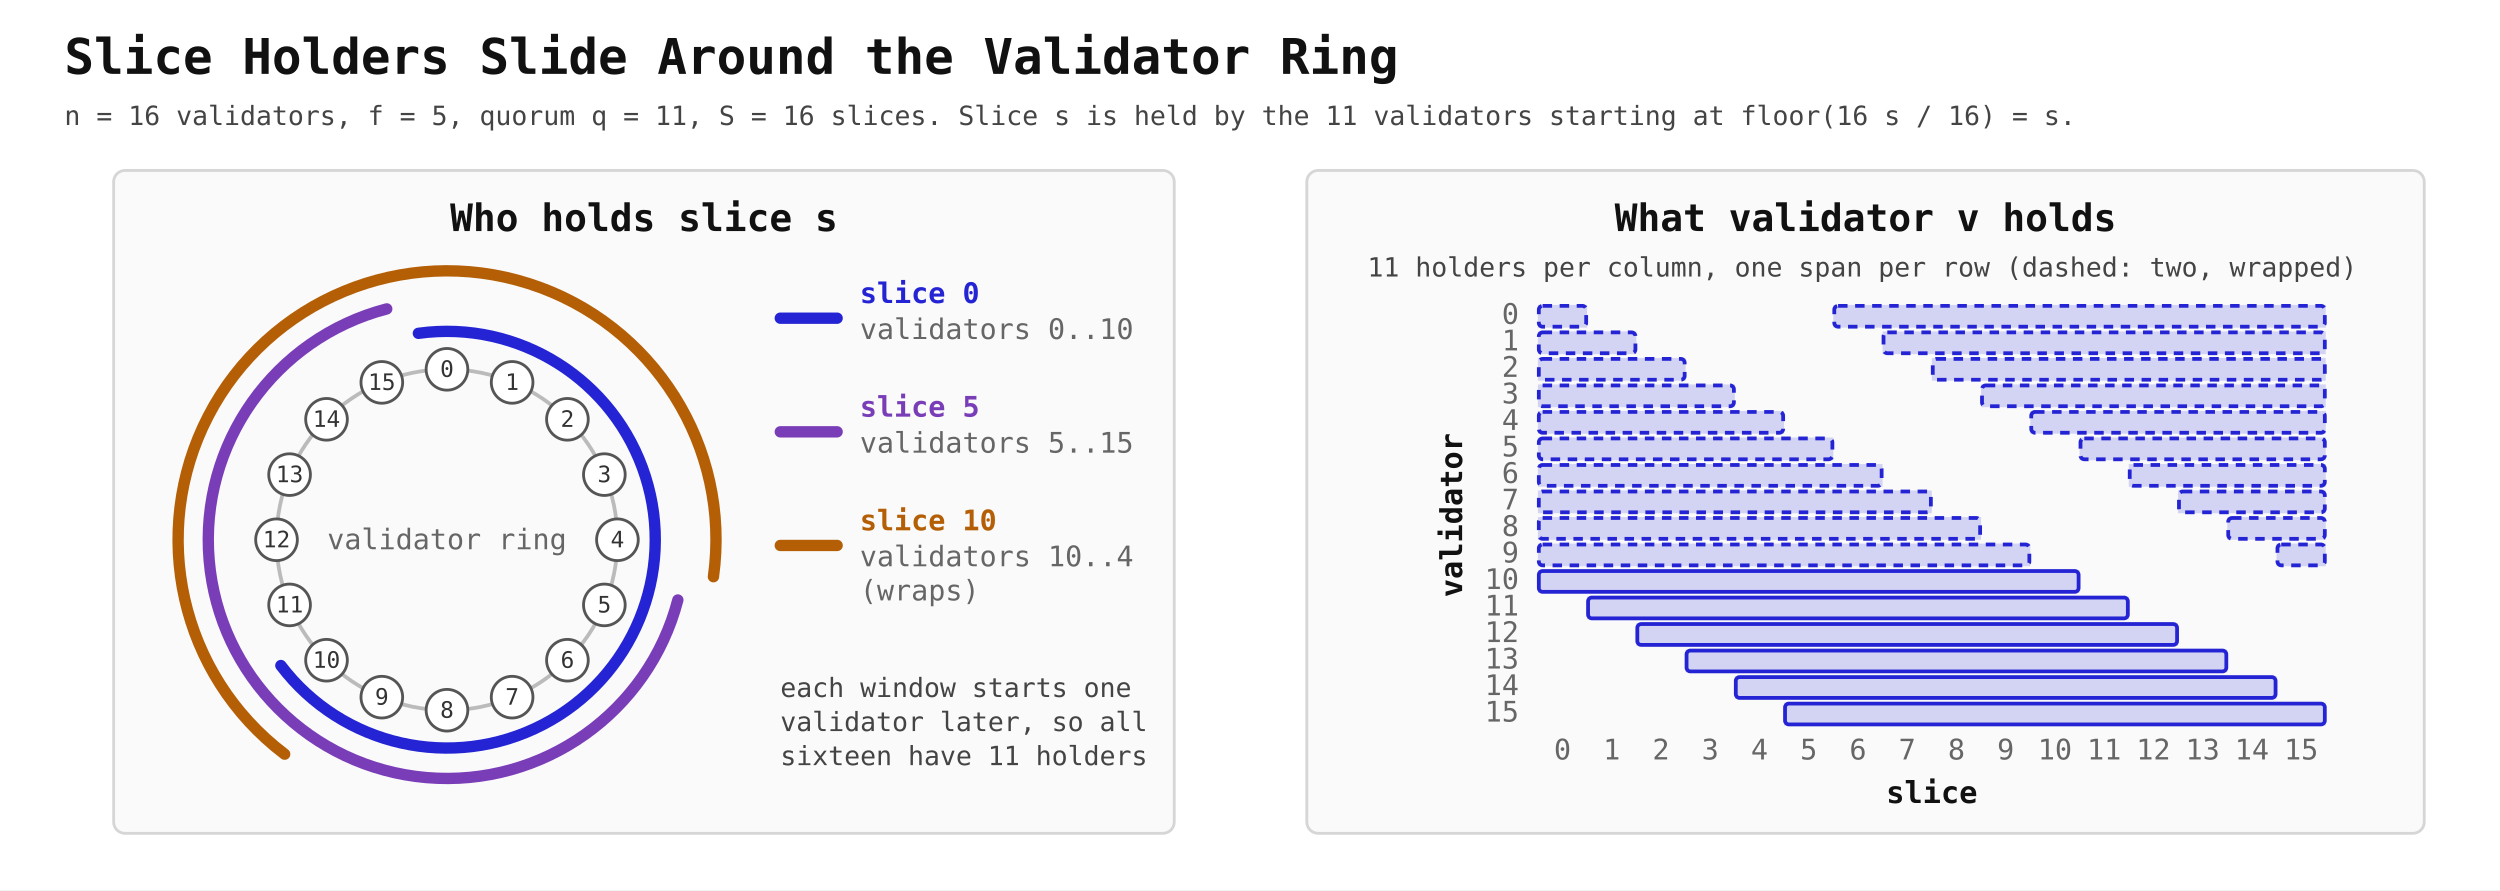
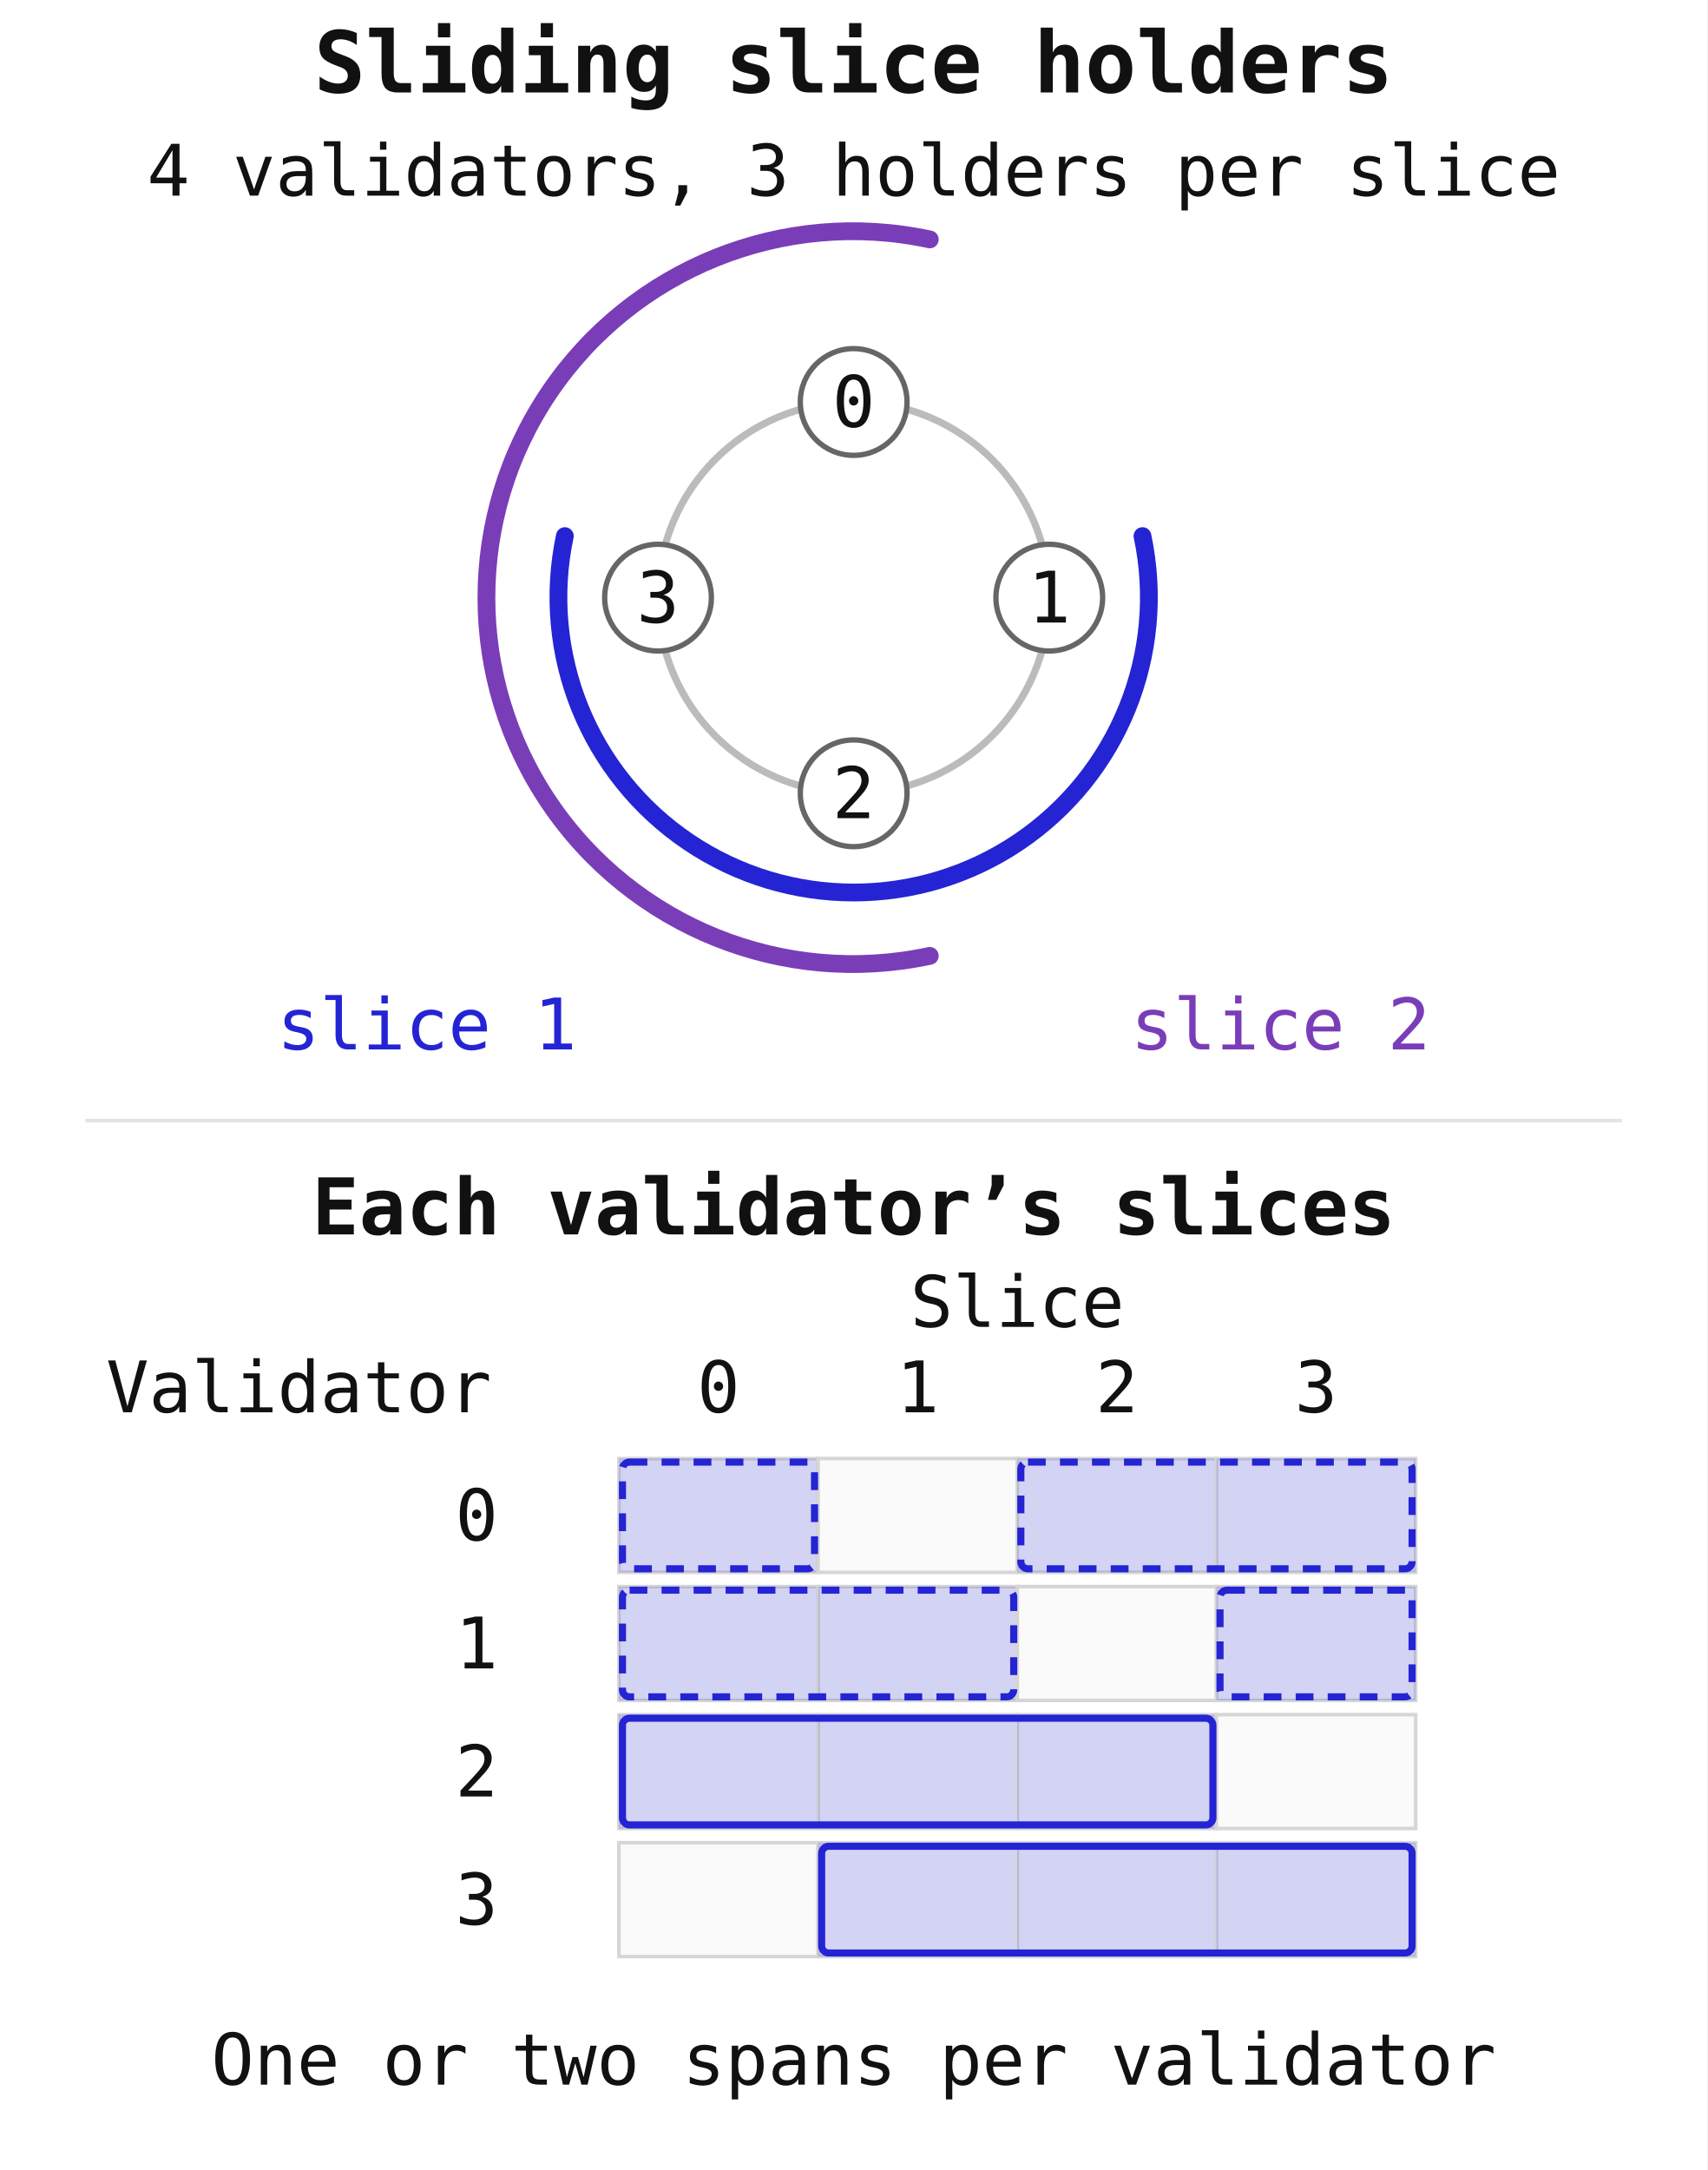
- <svg xmlns="http://www.w3.org/2000/svg" viewBox="0 0 1320 470">
-   <rect width="1320" height="470" fill="#fff" />
+ <svg xmlns="http://www.w3.org/2000/svg" viewBox="0 0 480 610">
+   <rect width="480" height="610" fill="#fff" />
  <style>
-     text { font-family: ui-monospace, SFMono-Regular, Menlo, Monaco, Consolas, monospace; }
-     .title { font-size: 26px; font-weight: 700; fill: #111; }
-     .panel-title { font-size: 20px; font-weight: 700; fill: #111; text-anchor: middle; }
-     .axis { font-size: 15px; fill: #666; }
-     .axis-strong { font-size: 16px; font-weight: 700; fill: #111; }
-     .legend { font-size: 15px; font-weight: 700; }
-     .frame { fill: #fafafa; stroke: #d6d6d6; stroke-width: 1.5; }
-     .ring { fill: none; stroke: #bbb; stroke-width: 2; }
-     .node { fill: #fff; stroke: #555; stroke-width: 1.5; }
-     .node-text { font-size: 12px; fill: #333; text-anchor: middle; }
-     .blue { stroke: #2424d4; fill: none; }
-     .purple { stroke: #7a3db8; fill: none; }
-     .orange { stroke: #b45f06; fill: none; }
-     .blue-text { fill: #2424d4; }
-     .purple-text { fill: #7a3db8; }
-     .orange-text { fill: #b45f06; }
-     .held { fill: #2424d4; fill-opacity: 0.18; stroke: none; }
+     text { font-family: ui-monospace, SFMono-Regular, Menlo, Monaco, Consolas, monospace; fill: #111; text-anchor: middle; font-size: 20px; }
+     .title { font-size: 24px; font-weight: 700; }
+     .heading { font-size: 22px; font-weight: 700; }
+     .node { fill: #fff; stroke: #666; stroke-width: 1.5; }
+     .node-text { font-size: 20px; }
+     .blue { fill: #2424d4; }
+     .purple { fill: #7a3db8; }
+     .held { fill: #2424d4; fill-opacity: .18; }
    .run { fill: none; stroke: #2424d4; stroke-width: 2; }
-     .wrap { fill: none; stroke: #2424d4; stroke-width: 2; stroke-dasharray: 5 4; }
-     .note { font-size: 14px; fill: #444; }
+     .wrap { stroke-dasharray: 5 4; }
  </style>
-   <text class="title" x="34" y="39">Slice Holders Slide Around the Validator Ring</text>
-   <text class="note" x="34" y="66">n = 16 validators, f = 5, quorum q = 11, S = 16 slices. Slice s is held by the 11 validators starting at floor(16 s / 16) = s.</text>
-   <rect class="frame" x="60" y="90" width="560" height="350" rx="6" />
-   <text class="panel-title" x="340" y="122">Who holds slice s</text>
-   <circle class="ring" cx="236" cy="285" r="90" />
-   <path class="blue" stroke-width="6" stroke-linecap="round" d="M220.9 176.0 A110 110 0 1 1 148.3 351.4" />
-   <path class="purple" stroke-width="6" stroke-linecap="round" d="M357.9 316.8 A126 126 0 1 1 204.2 163.1" />
-   <path class="orange" stroke-width="6" stroke-linecap="round" d="M150.3 398.2 A142 142 0 1 1 376.7 304.5" />
-   <circle class="node" cx="236.0" cy="195.0" r="11" />
-   <text class="node-text" x="236.0" y="199.0">0</text>
-   <circle class="node" cx="270.4" cy="201.9" r="11" />
-   <text class="node-text" x="270.4" y="205.9">1</text>
-   <circle class="node" cx="299.6" cy="221.4" r="11" />
-   <text class="node-text" x="299.6" y="225.4">2</text>
-   <circle class="node" cx="319.1" cy="250.6" r="11" />
-   <text class="node-text" x="319.1" y="254.6">3</text>
-   <circle class="node" cx="326.0" cy="285.0" r="11" />
-   <text class="node-text" x="326.0" y="289.0">4</text>
-   <circle class="node" cx="319.1" cy="319.4" r="11" />
-   <text class="node-text" x="319.1" y="323.4">5</text>
-   <circle class="node" cx="299.6" cy="348.6" r="11" />
-   <text class="node-text" x="299.6" y="352.6">6</text>
-   <circle class="node" cx="270.4" cy="368.1" r="11" />
-   <text class="node-text" x="270.4" y="372.1">7</text>
-   <circle class="node" cx="236.0" cy="375.0" r="11" />
-   <text class="node-text" x="236.0" y="379.0">8</text>
-   <circle class="node" cx="201.6" cy="368.1" r="11" />
-   <text class="node-text" x="201.6" y="372.1">9</text>
-   <circle class="node" cx="172.4" cy="348.6" r="11" />
-   <text class="node-text" x="172.4" y="352.6">10</text>
-   <circle class="node" cx="152.9" cy="319.4" r="11" />
-   <text class="node-text" x="152.9" y="323.4">11</text>
-   <circle class="node" cx="146.0" cy="285.0" r="11" />
-   <text class="node-text" x="146.0" y="289.0">12</text>
-   <circle class="node" cx="152.9" cy="250.6" r="11" />
-   <text class="node-text" x="152.9" y="254.6">13</text>
-   <circle class="node" cx="172.4" cy="221.4" r="11" />
-   <text class="node-text" x="172.4" y="225.4">14</text>
-   <circle class="node" cx="201.6" cy="201.9" r="11" />
-   <text class="node-text" x="201.6" y="205.9">15</text>
-   <text class="axis" x="236" y="290" text-anchor="middle">validator ring</text>
-   <line class="blue" stroke-width="6" stroke-linecap="round" x1="412" y1="168" x2="442" y2="168" />
-   <text class="legend blue-text" x="454" y="160">slice 0</text>
-   <text class="axis" x="454" y="179">validators 0..10</text>
-   <line class="purple" stroke-width="6" stroke-linecap="round" x1="412" y1="228" x2="442" y2="228" />
-   <text class="legend purple-text" x="454" y="220">slice 5</text>
-   <text class="axis" x="454" y="239">validators 5..15</text>
-   <line class="orange" stroke-width="6" stroke-linecap="round" x1="412" y1="288" x2="442" y2="288" />
-   <text class="legend orange-text" x="454" y="280">slice 10</text>
-   <text class="axis" x="454" y="299">validators 10..4</text>
-   <text class="axis" x="454" y="317">(wraps)</text>
-   <text class="note" x="412" y="368">each window starts one</text>
-   <text class="note" x="412" y="386">validator later, so all</text>
-   <text class="note" x="412" y="404">sixteen have 11 holders</text>
-   <rect class="frame" x="690" y="90" width="590" height="350" rx="6" />
-   <text class="panel-title" x="985" y="122">What validator v holds</text>
-   <text class="note" x="722" y="146">11 holders per column, one span per row (dashed: two, wrapped)</text>
-   <text class="axis" x="802" y="171" text-anchor="end">0</text>
-   <rect class="held" x="812" y="161" width="26" height="12" />
-   <rect class="wrap" x="812.5" y="161.5" width="25" height="11" rx="2" />
-   <rect class="held" x="968" y="161" width="260" height="12" />
-   <rect class="wrap" x="968.5" y="161.5" width="259" height="11" rx="2" />
-   <text class="axis" x="802" y="185" text-anchor="end">1</text>
-   <rect class="held" x="812" y="175" width="52" height="12" />
-   <rect class="wrap" x="812.5" y="175.5" width="51" height="11" rx="2" />
-   <rect class="held" x="994" y="175" width="234" height="12" />
-   <rect class="wrap" x="994.5" y="175.5" width="233" height="11" rx="2" />
-   <text class="axis" x="802" y="199" text-anchor="end">2</text>
-   <rect class="held" x="812" y="189" width="78" height="12" />
-   <rect class="wrap" x="812.5" y="189.5" width="77" height="11" rx="2" />
-   <rect class="held" x="1020" y="189" width="208" height="12" />
-   <rect class="wrap" x="1020.5" y="189.5" width="207" height="11" rx="2" />
-   <text class="axis" x="802" y="213" text-anchor="end">3</text>
-   <rect class="held" x="812" y="203" width="104" height="12" />
-   <rect class="wrap" x="812.5" y="203.5" width="103" height="11" rx="2" />
-   <rect class="held" x="1046" y="203" width="182" height="12" />
-   <rect class="wrap" x="1046.5" y="203.5" width="181" height="11" rx="2" />
-   <text class="axis" x="802" y="227" text-anchor="end">4</text>
-   <rect class="held" x="812" y="217" width="130" height="12" />
-   <rect class="wrap" x="812.5" y="217.5" width="129" height="11" rx="2" />
-   <rect class="held" x="1072" y="217" width="156" height="12" />
-   <rect class="wrap" x="1072.5" y="217.5" width="155" height="11" rx="2" />
-   <text class="axis" x="802" y="241" text-anchor="end">5</text>
-   <rect class="held" x="812" y="231" width="156" height="12" />
-   <rect class="wrap" x="812.5" y="231.5" width="155" height="11" rx="2" />
-   <rect class="held" x="1098" y="231" width="130" height="12" />
-   <rect class="wrap" x="1098.5" y="231.5" width="129" height="11" rx="2" />
-   <text class="axis" x="802" y="255" text-anchor="end">6</text>
-   <rect class="held" x="812" y="245" width="182" height="12" />
-   <rect class="wrap" x="812.5" y="245.5" width="181" height="11" rx="2" />
-   <rect class="held" x="1124" y="245" width="104" height="12" />
-   <rect class="wrap" x="1124.5" y="245.5" width="103" height="11" rx="2" />
-   <text class="axis" x="802" y="269" text-anchor="end">7</text>
-   <rect class="held" x="812" y="259" width="208" height="12" />
-   <rect class="wrap" x="812.5" y="259.5" width="207" height="11" rx="2" />
-   <rect class="held" x="1150" y="259" width="78" height="12" />
-   <rect class="wrap" x="1150.5" y="259.5" width="77" height="11" rx="2" />
-   <text class="axis" x="802" y="283" text-anchor="end">8</text>
-   <rect class="held" x="812" y="273" width="234" height="12" />
-   <rect class="wrap" x="812.5" y="273.5" width="233" height="11" rx="2" />
-   <rect class="held" x="1176" y="273" width="52" height="12" />
-   <rect class="wrap" x="1176.5" y="273.5" width="51" height="11" rx="2" />
-   <text class="axis" x="802" y="297" text-anchor="end">9</text>
-   <rect class="held" x="812" y="287" width="260" height="12" />
-   <rect class="wrap" x="812.5" y="287.5" width="259" height="11" rx="2" />
-   <rect class="held" x="1202" y="287" width="26" height="12" />
-   <rect class="wrap" x="1202.5" y="287.5" width="25" height="11" rx="2" />
-   <text class="axis" x="802" y="311" text-anchor="end">10</text>
-   <rect class="held" x="812" y="301" width="286" height="12" />
-   <rect class="run" x="812.5" y="301.5" width="285" height="11" rx="2" />
-   <text class="axis" x="802" y="325" text-anchor="end">11</text>
-   <rect class="held" x="838" y="315" width="286" height="12" />
-   <rect class="run" x="838.5" y="315.5" width="285" height="11" rx="2" />
-   <text class="axis" x="802" y="339" text-anchor="end">12</text>
-   <rect class="held" x="864" y="329" width="286" height="12" />
-   <rect class="run" x="864.5" y="329.5" width="285" height="11" rx="2" />
-   <text class="axis" x="802" y="353" text-anchor="end">13</text>
-   <rect class="held" x="890" y="343" width="286" height="12" />
-   <rect class="run" x="890.5" y="343.5" width="285" height="11" rx="2" />
-   <text class="axis" x="802" y="367" text-anchor="end">14</text>
-   <rect class="held" x="916" y="357" width="286" height="12" />
-   <rect class="run" x="916.5" y="357.5" width="285" height="11" rx="2" />
-   <text class="axis" x="802" y="381" text-anchor="end">15</text>
-   <rect class="held" x="942" y="371" width="286" height="12" />
-   <rect class="run" x="942.5" y="371.5" width="285" height="11" rx="2" />
-   <text class="axis" x="825.0" y="401" text-anchor="middle">0</text>
-   <text class="axis" x="851.0" y="401" text-anchor="middle">1</text>
-   <text class="axis" x="877.0" y="401" text-anchor="middle">2</text>
-   <text class="axis" x="903.0" y="401" text-anchor="middle">3</text>
-   <text class="axis" x="929.0" y="401" text-anchor="middle">4</text>
-   <text class="axis" x="955.0" y="401" text-anchor="middle">5</text>
-   <text class="axis" x="981.0" y="401" text-anchor="middle">6</text>
-   <text class="axis" x="1007.0" y="401" text-anchor="middle">7</text>
-   <text class="axis" x="1033.0" y="401" text-anchor="middle">8</text>
-   <text class="axis" x="1059.0" y="401" text-anchor="middle">9</text>
-   <text class="axis" x="1085.0" y="401" text-anchor="middle">10</text>
-   <text class="axis" x="1111.0" y="401" text-anchor="middle">11</text>
-   <text class="axis" x="1137.0" y="401" text-anchor="middle">12</text>
-   <text class="axis" x="1163.0" y="401" text-anchor="middle">13</text>
-   <text class="axis" x="1189.0" y="401" text-anchor="middle">14</text>
-   <text class="axis" x="1215.0" y="401" text-anchor="middle">15</text>
-   <text class="axis-strong" x="1020.0" y="424" text-anchor="middle">slice</text>
-   <text class="axis-strong" x="772" y="272.0" text-anchor="middle" transform="rotate(-90 772 272.0)">validator</text>
+   <text class="title" x="240" y="26">Sliding slice holders</text>
+   <text x="240" y="55">4 validators, 3 holders per slice</text>
+   <circle cx="240" cy="168" r="55" fill="none" stroke="#bbb" stroke-width="2" />
+   <path d="M321.2 150.7 A83 83 0 1 1 158.8 150.7" fill="none" stroke="#2424d4" stroke-width="5" stroke-linecap="round" />
+   <path d="M261.4 268.7 A103 103 0 1 1 261.4 67.3" fill="none" stroke="#7a3db8" stroke-width="5" stroke-linecap="round" />
+   <circle class="node" cx="240" cy="113" r="15" />
+   <text class="node-text" x="240" y="120">0</text>
+   <circle class="node" cx="295" cy="168" r="15" />
+   <text class="node-text" x="295" y="175">1</text>
+   <circle class="node" cx="240" cy="223" r="15" />
+   <text class="node-text" x="240" y="230">2</text>
+   <circle class="node" cx="185" cy="168" r="15" />
+   <text class="node-text" x="185" y="175">3</text>
+   <text class="blue" x="120" y="295">slice 1</text>
+   <text class="purple" x="360" y="295">slice 2</text>
+   <line x1="24" y1="315" x2="456" y2="315" stroke="#e4e4e4" />
+   <text class="heading" x="240" y="347">Each validator’s slices</text>
+   <text x="286" y="373">Slice</text>
+   <text x="84" y="397">Validator</text>
+   <text x="202" y="397">0</text>
+   <text x="258" y="397">1</text>
+   <text x="314" y="397">2</text>
+   <text x="370" y="397">3</text>
+   <text x="134" y="433">0</text>
+   <rect x="174" y="410" width="56" height="32" fill="#fafafa" stroke="#d6d6d6" />
+   <rect class="held" x="174" y="410" width="56" height="32" />
+   <rect x="230" y="410" width="56" height="32" fill="#fafafa" stroke="#d6d6d6" />
+   <rect x="286" y="410" width="56" height="32" fill="#fafafa" stroke="#d6d6d6" />
+   <rect class="held" x="286" y="410" width="56" height="32" />
+   <rect x="342" y="410" width="56" height="32" fill="#fafafa" stroke="#d6d6d6" />
+   <rect class="held" x="342" y="410" width="56" height="32" />
+   <rect class="run wrap" x="175" y="411" width="54" height="30" rx="2" />
+   <rect class="run wrap" x="287" y="411" width="110" height="30" rx="2" />
+   <text x="134" y="469">1</text>
+   <rect x="174" y="446" width="56" height="32" fill="#fafafa" stroke="#d6d6d6" />
+   <rect class="held" x="174" y="446" width="56" height="32" />
+   <rect x="230" y="446" width="56" height="32" fill="#fafafa" stroke="#d6d6d6" />
+   <rect class="held" x="230" y="446" width="56" height="32" />
+   <rect x="286" y="446" width="56" height="32" fill="#fafafa" stroke="#d6d6d6" />
+   <rect x="342" y="446" width="56" height="32" fill="#fafafa" stroke="#d6d6d6" />
+   <rect class="held" x="342" y="446" width="56" height="32" />
+   <rect class="run wrap" x="175" y="447" width="110" height="30" rx="2" />
+   <rect class="run wrap" x="343" y="447" width="54" height="30" rx="2" />
+   <text x="134" y="505">2</text>
+   <rect x="174" y="482" width="56" height="32" fill="#fafafa" stroke="#d6d6d6" />
+   <rect class="held" x="174" y="482" width="56" height="32" />
+   <rect x="230" y="482" width="56" height="32" fill="#fafafa" stroke="#d6d6d6" />
+   <rect class="held" x="230" y="482" width="56" height="32" />
+   <rect x="286" y="482" width="56" height="32" fill="#fafafa" stroke="#d6d6d6" />
+   <rect class="held" x="286" y="482" width="56" height="32" />
+   <rect x="342" y="482" width="56" height="32" fill="#fafafa" stroke="#d6d6d6" />
+   <rect class="run" x="175" y="483" width="166" height="30" rx="2" />
+   <text x="134" y="541">3</text>
+   <rect x="174" y="518" width="56" height="32" fill="#fafafa" stroke="#d6d6d6" />
+   <rect x="230" y="518" width="56" height="32" fill="#fafafa" stroke="#d6d6d6" />
+   <rect class="held" x="230" y="518" width="56" height="32" />
+   <rect x="286" y="518" width="56" height="32" fill="#fafafa" stroke="#d6d6d6" />
+   <rect class="held" x="286" y="518" width="56" height="32" />
+   <rect x="342" y="518" width="56" height="32" fill="#fafafa" stroke="#d6d6d6" />
+   <rect class="held" x="342" y="518" width="56" height="32" />
+   <rect class="run" x="231" y="519" width="166" height="30" rx="2" />
+   <text x="240" y="586">One or two spans per validator</text>
</svg>
